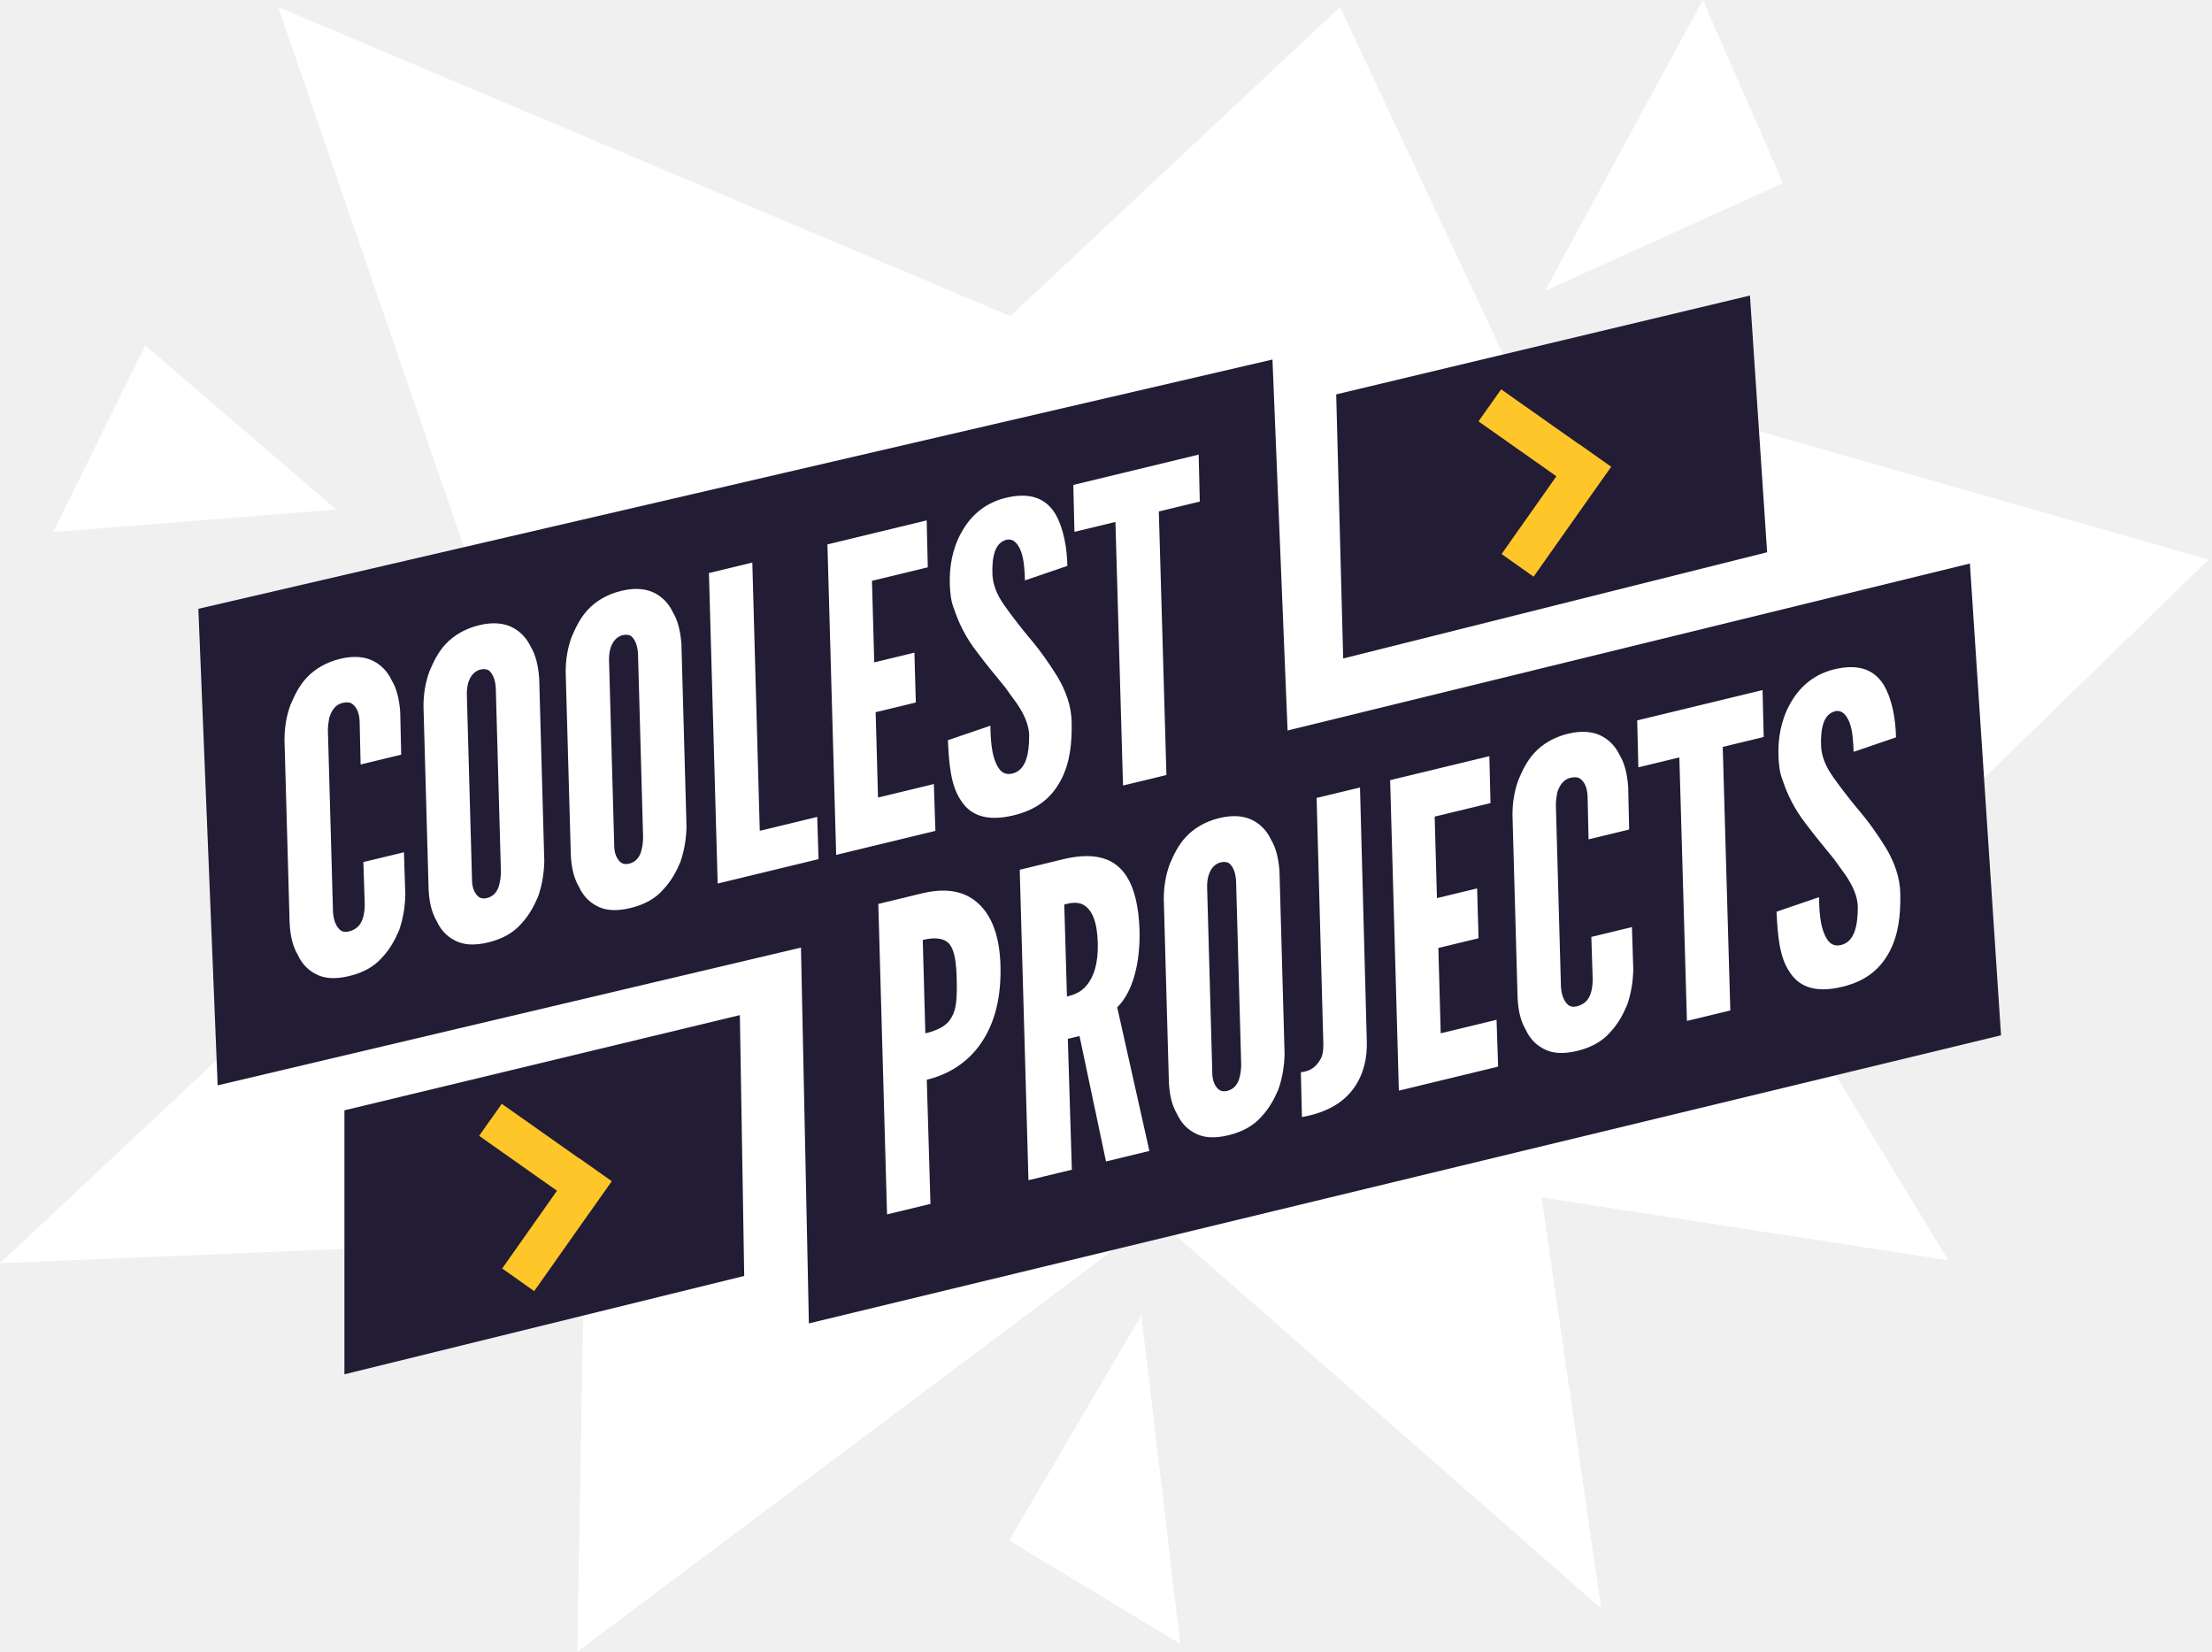
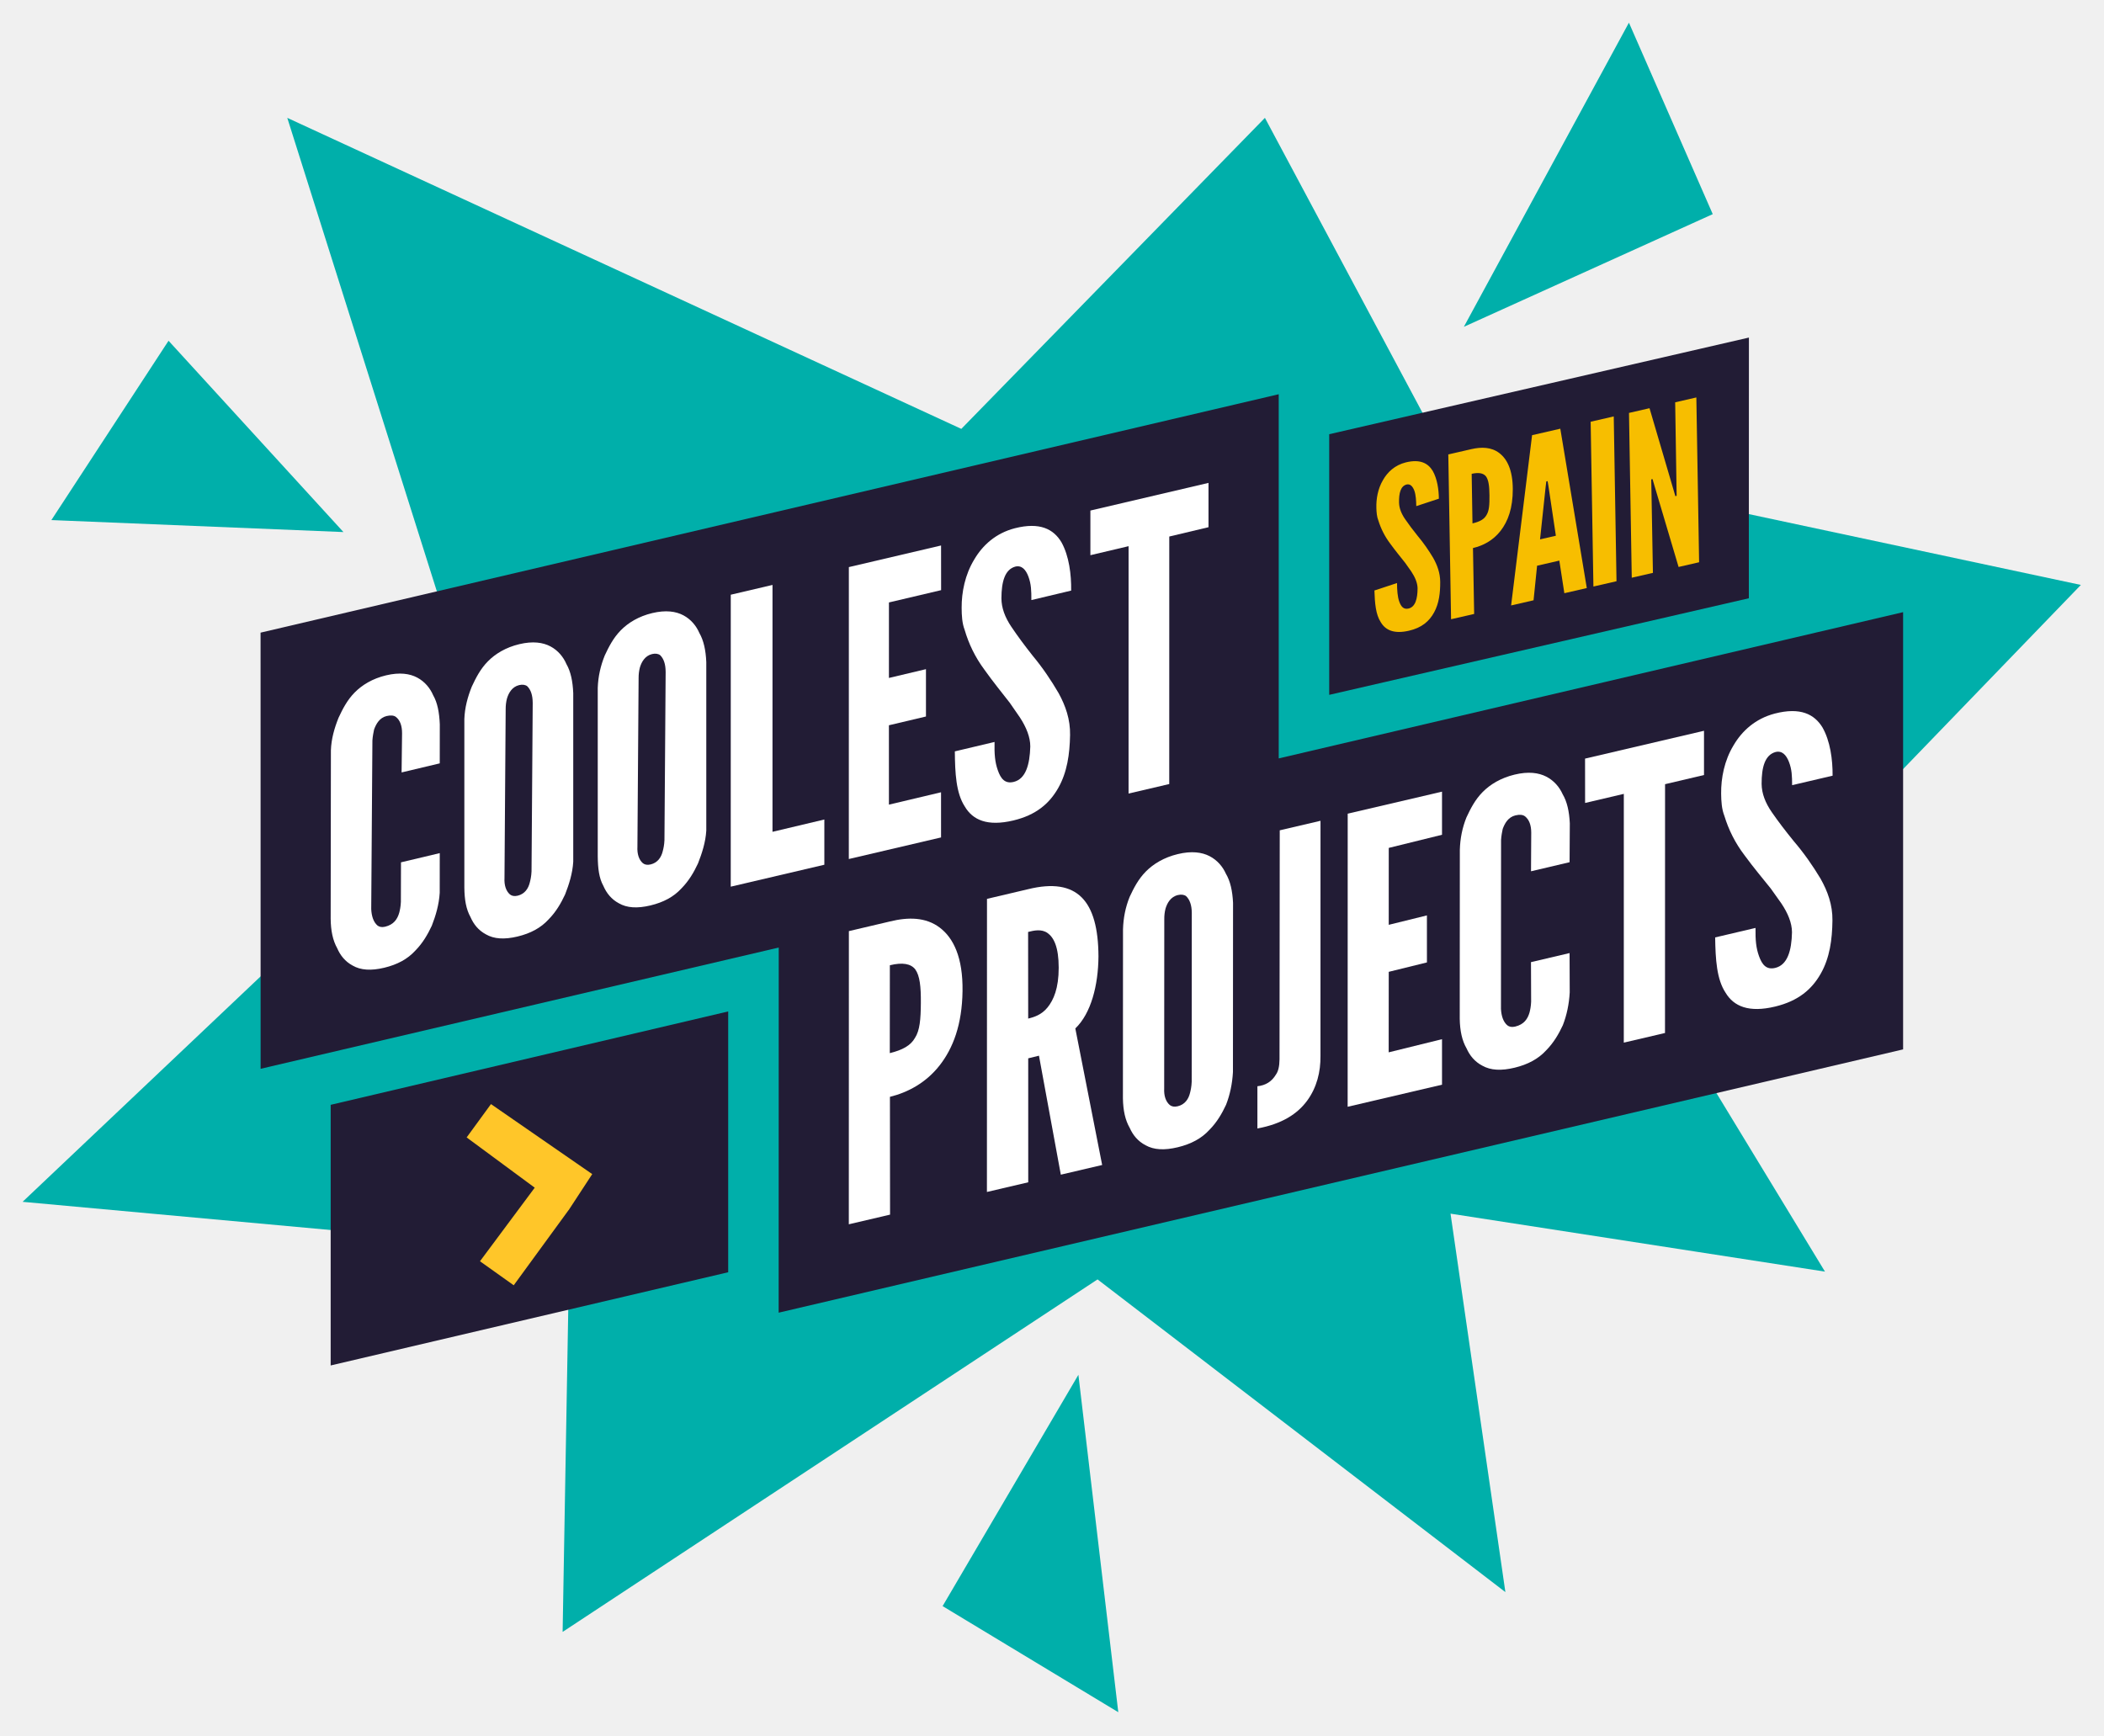
- <svg xmlns="http://www.w3.org/2000/svg" viewBox="0 0 75 56" fill="none">
-   <path d="M57.737 0L52.386 9.862L60.454 6.209L57.737 0Z" fill="white" />
-   <path d="M4.925 11.712L1.802 18.038L11.398 17.277L4.925 11.712Z" fill="white" />
-   <path d="M34.216 52.229L40.016 55.733L38.699 44.591L34.216 52.229Z" fill="white" />
-   <path d="M60.266 33.202L74.884 18.97L51.941 12.418L53.735 17.91L45.434 0.24L34.254 10.719L9.433 0.24L18.211 25.758L0 42.828L19.818 42.004L19.573 56L39.192 41.295L54.289 54.534L52.269 40.597L66.058 42.731L60.266 33.203L60.266 33.202ZM56.949 27.745L54.421 23.586L55.123 22.158L56.949 27.745Z" fill="white" />
-   <path d="M43.797 28.197L7.38 36.798L6.726 20.641L43.144 12.19L43.797 28.197Z" fill="#221C35" />
-   <path d="M67.847 35.101L27.426 44.869L27.088 28.82L66.791 19.106L67.847 35.101Z" fill="#221C35" />
-   <path d="M59.916 18.724L45.542 22.325L45.305 13.371L59.334 10.02L59.916 18.724Z" fill="#221C35" />
-   <path d="M25.233 43.26L11.678 46.595V37.645L25.086 34.417L25.233 43.26Z" fill="#221C35" />
-   <path d="M20.741 40.047L19.655 39.279L19.651 39.285L17.013 37.424L16.245 38.509L18.885 40.371L17.027 43.007L18.112 43.775L19.972 41.138H19.973L20.741 40.053L20.739 40.051L20.741 40.047Z" fill="#FFC629" />
-   <path d="M54.627 15.824L53.542 15.056L53.538 15.061L50.898 13.2L50.13 14.286L52.771 16.147L50.913 18.784L51.998 19.552L53.858 16.915L54.627 15.829L54.624 15.827L54.627 15.824Z" fill="#FFC629" />
-   <path d="M13.696 28.895L13.743 30.34C13.733 30.774 13.658 31.182 13.53 31.545C13.391 31.867 13.222 32.181 12.958 32.461C12.687 32.772 12.319 32.977 11.842 33.092C11.365 33.207 10.984 33.184 10.683 33.011C10.402 32.863 10.217 32.634 10.097 32.375C9.926 32.084 9.84 31.73 9.82 31.288L9.646 25.087C9.646 24.668 9.71 24.278 9.849 23.898C9.988 23.576 10.14 23.251 10.404 22.971C10.668 22.691 11.043 22.456 11.534 22.337C12.024 22.219 12.398 22.273 12.679 22.421C12.96 22.569 13.162 22.809 13.282 23.068C13.45 23.345 13.536 23.699 13.57 24.138L13.603 25.586L12.227 25.919L12.194 24.471C12.186 24.198 12.106 23.987 11.947 23.867C11.876 23.812 11.757 23.797 11.607 23.834C11.348 23.896 11.231 24.127 11.165 24.33C11.147 24.435 11.122 24.571 11.117 24.731L11.291 30.932C11.312 31.201 11.392 31.412 11.538 31.536C11.609 31.591 11.7 31.612 11.823 31.582C12.136 31.506 12.26 31.303 12.32 31.073C12.341 30.981 12.366 30.845 12.367 30.672L12.32 29.227L13.696 28.895Z" fill="white" />
-   <path d="M18.455 29.199C18.445 29.634 18.371 30.041 18.242 30.404C18.104 30.726 17.935 31.041 17.671 31.321C17.4 31.631 17.031 31.836 16.555 31.951C16.078 32.067 15.697 32.043 15.396 31.871C15.115 31.723 14.93 31.494 14.809 31.234C14.638 30.944 14.553 30.59 14.532 30.148L14.359 23.946C14.359 23.528 14.423 23.138 14.562 22.758C14.7 22.436 14.853 22.111 15.116 21.831C15.38 21.551 15.756 21.316 16.246 21.197C16.737 21.078 17.11 21.132 17.391 21.281C17.672 21.429 17.874 21.669 17.995 21.928C18.163 22.204 18.248 22.559 18.282 22.997L18.455 29.199ZM16.811 23.353C16.8 23.068 16.723 22.87 16.591 22.743C16.52 22.688 16.415 22.67 16.293 22.7C16.034 22.763 15.916 22.993 15.864 23.193C15.836 23.315 15.824 23.448 15.83 23.59L16.003 29.792C15.998 30.067 16.078 30.279 16.223 30.402C16.294 30.457 16.386 30.478 16.508 30.449C16.767 30.386 16.891 30.183 16.937 29.956C16.958 29.864 16.983 29.728 16.984 29.555L16.811 23.353Z" fill="white" />
-   <path d="M23.277 28.033C23.267 28.468 23.192 28.876 23.064 29.239C22.925 29.561 22.756 29.875 22.492 30.155C22.221 30.466 21.853 30.671 21.376 30.786C20.899 30.901 20.519 30.878 20.217 30.706C19.936 30.557 19.751 30.328 19.631 30.069C19.46 29.779 19.374 29.424 19.354 28.982L19.18 22.781C19.18 22.363 19.244 21.972 19.383 21.593C19.522 21.271 19.674 20.946 19.938 20.665C20.202 20.385 20.577 20.15 21.068 20.032C21.558 19.913 21.932 19.967 22.213 20.115C22.494 20.264 22.696 20.503 22.816 20.762C22.984 21.039 23.07 21.393 23.104 21.832L23.277 28.033ZM21.633 22.188C21.621 21.902 21.544 21.704 21.413 21.577C21.342 21.523 21.237 21.505 21.114 21.534C20.855 21.597 20.738 21.827 20.685 22.027C20.657 22.15 20.646 22.282 20.651 22.425L20.825 28.627C20.819 28.902 20.899 29.113 21.044 29.237C21.115 29.292 21.207 29.313 21.329 29.283C21.588 29.221 21.712 29.017 21.758 28.79C21.779 28.698 21.804 28.563 21.805 28.389L21.633 22.188Z" fill="white" />
-   <path d="M24.037 19.429L25.508 19.073L25.761 28.168L27.709 27.697L27.753 29.128L24.333 29.955L24.037 19.429V19.429Z" fill="white" />
-   <path d="M28.055 18.457L31.42 17.643L31.458 19.234L29.565 19.692L29.642 22.457L31.004 22.127L31.052 23.817L29.69 24.146L29.77 27.04L31.663 26.582L31.716 28.17L28.351 28.984L28.055 18.457V18.457Z" fill="white" />
-   <path d="M34.752 19.678C34.741 19.334 34.72 18.95 34.61 18.674C34.503 18.411 34.348 18.247 34.117 18.303C33.739 18.409 33.63 18.854 33.649 19.469C33.663 19.826 33.803 20.167 34.045 20.512C34.287 20.857 34.56 21.209 34.866 21.582C35.247 22.024 35.577 22.492 35.862 22.956C36.134 23.424 36.327 23.926 36.336 24.5C36.348 25.204 36.278 25.869 35.971 26.448C35.664 27.027 35.189 27.445 34.371 27.643C33.431 27.87 32.883 27.628 32.573 27.126C32.237 26.63 32.175 25.896 32.14 25.096L33.579 24.604C33.586 25.05 33.619 25.489 33.736 25.792C33.856 26.109 34.018 26.301 34.331 26.225C34.767 26.12 34.9 25.597 34.895 24.921C34.884 24.577 34.724 24.212 34.478 23.853C34.414 23.768 34.347 23.669 34.283 23.584C34.219 23.498 34.152 23.399 34.088 23.313C33.944 23.132 33.782 22.941 33.617 22.735C33.452 22.53 33.287 22.325 33.115 22.092C32.758 21.631 32.511 21.143 32.345 20.635C32.241 20.386 32.216 20.104 32.205 19.818C32.182 19.247 32.285 18.602 32.599 18.05C32.889 17.518 33.358 17.073 34.049 16.892C34.959 16.657 35.47 16.923 35.776 17.412C36.071 17.917 36.178 18.598 36.19 19.186L34.752 19.678Z" fill="white" />
-   <path d="M36.43 18.032L36.392 16.441L40.642 15.413L40.68 17.005L39.291 17.34L39.549 26.276L38.077 26.632L37.82 17.696L36.43 18.032Z" fill="white" />
-   <path d="M29.78 30.647L31.251 30.291C31.892 30.136 32.527 30.141 33.038 30.522C33.548 30.903 33.906 31.61 33.924 32.816C33.942 34.023 33.643 34.874 33.173 35.493C32.702 36.111 32.064 36.453 31.424 36.608L31.548 40.817L30.076 41.173L29.78 30.647V30.647ZM31.375 35.034C31.824 34.925 32.118 34.768 32.266 34.486C32.431 34.216 32.451 33.822 32.439 33.233C32.426 32.645 32.375 32.254 32.203 32.022C32.039 31.817 31.736 31.76 31.287 31.869L31.375 35.034Z" fill="white" />
-   <path d="M37.5 39.378L36.602 35.125L36.206 35.221L36.342 39.658L34.871 40.014L34.575 29.488L36.046 29.132C37.803 28.707 38.572 29.559 38.638 31.562C38.66 32.609 38.428 33.617 37.88 34.153L38.971 39.022L37.5 39.378V39.378ZM36.176 33.786C36.381 33.736 36.65 33.657 36.859 33.39C37.069 33.123 37.242 32.706 37.221 31.962C37.199 31.217 37.015 30.872 36.788 30.711C36.562 30.549 36.289 30.615 36.085 30.665L36.176 33.786Z" fill="white" />
-   <path d="M43.555 35.737C43.545 36.172 43.471 36.579 43.342 36.942C43.204 37.264 43.035 37.578 42.771 37.858C42.5 38.169 42.131 38.373 41.654 38.489C41.178 38.604 40.797 38.581 40.496 38.409C40.215 38.26 40.03 38.031 39.909 37.772C39.738 37.481 39.652 37.127 39.632 36.685L39.459 30.483C39.459 30.065 39.523 29.675 39.662 29.295C39.8 28.974 39.952 28.648 40.216 28.368C40.48 28.088 40.856 27.853 41.346 27.735C41.837 27.616 42.21 27.67 42.491 27.818C42.772 27.966 42.974 28.206 43.095 28.465C43.262 28.742 43.348 29.096 43.382 29.535L43.555 35.737ZM41.911 29.891C41.899 29.605 41.823 29.407 41.691 29.28C41.62 29.226 41.515 29.208 41.392 29.237C41.133 29.3 41.016 29.53 40.964 29.73C40.935 29.852 40.924 29.985 40.93 30.128L41.103 36.329C41.097 36.605 41.177 36.816 41.323 36.94C41.394 36.995 41.485 37.016 41.608 36.986C41.867 36.923 41.991 36.72 42.037 36.493C42.058 36.401 42.083 36.266 42.084 36.092L41.911 29.891Z" fill="white" />
-   <path d="M44.107 36.353C44.403 36.325 44.615 36.187 44.756 35.937C44.832 35.832 44.874 35.648 44.869 35.39L44.641 27.053L46.112 26.698L46.342 35.279C46.365 35.85 46.242 36.414 45.908 36.884C45.575 37.354 45.028 37.716 44.143 37.873L44.107 36.353Z" fill="white" />
-   <path d="M47.134 26.45L50.498 25.637L50.537 27.228L48.644 27.686L48.721 30.45L50.083 30.12L50.132 31.81L48.769 32.14L48.849 35.033L50.742 34.575L50.795 36.163L47.43 36.977L47.134 26.451V26.45Z" fill="white" />
-   <path d="M55.332 31.432L55.378 32.877C55.368 33.312 55.294 33.72 55.165 34.083C55.027 34.404 54.858 34.719 54.594 34.999C54.323 35.31 53.954 35.514 53.477 35.63C53.001 35.745 52.62 35.722 52.319 35.55C52.038 35.401 51.853 35.172 51.732 34.913C51.561 34.623 51.475 34.268 51.455 33.826L51.282 27.625C51.282 27.207 51.346 26.816 51.485 26.437C51.623 26.115 51.775 25.79 52.039 25.509C52.303 25.229 52.679 24.994 53.169 24.876C53.66 24.757 54.033 24.811 54.314 24.959C54.595 25.108 54.797 25.347 54.918 25.606C55.086 25.883 55.171 26.237 55.205 26.676L55.238 28.124L53.862 28.457L53.829 27.009C53.821 26.737 53.741 26.525 53.582 26.405C53.511 26.35 53.393 26.336 53.243 26.372C52.984 26.434 52.867 26.665 52.8 26.868C52.782 26.973 52.758 27.109 52.753 27.269L52.926 33.471C52.948 33.739 53.028 33.95 53.173 34.074C53.244 34.129 53.336 34.15 53.458 34.12C53.772 34.044 53.896 33.841 53.955 33.611C53.976 33.519 54.001 33.383 54.002 33.21L53.956 31.765L55.332 31.432Z" fill="white" />
-   <path d="M55.55 26.015L55.511 24.424L59.761 23.396L59.8 24.987L58.411 25.323L58.668 34.258L57.197 34.614L56.94 25.679L55.55 26.015Z" fill="white" />
-   <path d="M62.848 25.491C62.837 25.148 62.816 24.763 62.706 24.487C62.599 24.225 62.444 24.06 62.213 24.116C61.835 24.222 61.726 24.667 61.745 25.282C61.759 25.639 61.899 25.98 62.141 26.325C62.383 26.671 62.656 27.023 62.962 27.396C63.343 27.837 63.673 28.305 63.958 28.77C64.23 29.238 64.423 29.739 64.432 30.313C64.444 31.017 64.374 31.683 64.067 32.262C63.76 32.841 63.284 33.258 62.467 33.456C61.527 33.684 60.978 33.441 60.669 32.939C60.333 32.444 60.271 31.709 60.236 30.91L61.675 30.418C61.681 30.863 61.715 31.302 61.832 31.605C61.952 31.923 62.114 32.114 62.427 32.038C62.863 31.933 62.996 31.411 62.991 30.734C62.98 30.39 62.82 30.026 62.574 29.667C62.511 29.581 62.443 29.482 62.379 29.397C62.316 29.311 62.248 29.212 62.184 29.127C62.039 28.945 61.878 28.754 61.713 28.549C61.548 28.343 61.383 28.138 61.211 27.906C60.855 27.444 60.607 26.956 60.441 26.448C60.337 26.199 60.312 25.917 60.301 25.631C60.278 25.06 60.382 24.415 60.695 23.863C60.985 23.332 61.454 22.887 62.145 22.705C63.055 22.471 63.566 22.736 63.872 23.225C64.167 23.73 64.274 24.411 64.286 24.999L62.848 25.491Z" fill="white" />
+ <svg xmlns="http://www.w3.org/2000/svg" id="Layer_1" data-name="Layer 1" viewBox="2002 670 3793 3129">
+   <defs>
+     <style>
+       .cls-1 {
+         fill: #221c35;
+       }
+ 
+       .cls-2 {
+         fill: #f7be00;
+       }
+ 
+       .cls-3 {
+         fill: #fff;
+       }
+ 
+       .cls-4 {
+         fill: #00afaa;
+       }
+ 
+       .cls-5 {
+         fill: #ffc629;
+       }
+     </style>
+   </defs>
+   <path class="cls-4" d="M2042.71,2836.86l985.54,90.23-11.98,685.22,964.33-635.55,735.24,563.76-98.89-682.31,675.05,104.51-283.55-466.46,744.84-771.63-1152.41-245.91-318.55-596.23-547.32,560.77-1215.12-560.77,365.28,1156.41-842.45,797.96Z" />
+   <polygon class="cls-4" points="4938.55 710.88 4640.98 1259.24 5089.66 1056.1 4938.55 710.88" />
+   <polygon class="cls-4" points="2305.84 1284.37 2094.62 1607.69 2621.13 1629.29 2305.84 1284.37" />
+   <polygon class="cls-4" points="3701.28 3565.79 4017.99 3757.09 3946.09 3148.75 3701.28 3565.79" />
+   <path class="cls-1" d="M3314.76,2493.61v470.24l-716.64,168.05v-469.91l716.64-168.38Z" />
+   <path class="cls-1" d="M4307.24,2037.4l1125.59-263.69v788.32l-2027.09,474.7.13-658.34-934.05,218.63-.08-786.37,1835.48-429.85.02,656.59Z" />
+   <path class="cls-3" d="M2794.77,2208.15l-.06,71.55c-1.25,21.32-7.29,41.49-14.24,59.28-7.38,15.78-16.25,31.21-29.73,44.94-13.88,15.23-32.4,25.25-56.09,30.91-23.68,5.65-42.4,4.51-56.94-3.94-13.58-7.27-22.31-18.5-27.8-31.21-7.94-14.23-11.55-31.6-11.79-53.27l.41-303.64c.71-20.5,6.28-40,13.78-58.62,7.37-15.78,15.43-31.71,28.91-45.45,13.48-13.73,32.4-25.25,56.76-31.07,24.37-5.81,42.68-3.18,56.27,4.1,13.59,7.27,23.13,19.01,28.61,31.72,7.79,13.56,11.06,30.95,11.99,52.46l-.08,70.41-68.8,16.36.85-70.48c.08-13.33-3.51-23.7-11.12-29.59-3.4-2.69-9.23-3.4-16.67-1.63-12.86,3.07-19.04,14.36-22.65,24.33-1.05,5.17-2.51,11.82-3.02,19.65l-2.13,304.01c.6,13.17,4.18,23.53,11.12,29.59,3.41,2.69,7.88,3.73,13.97,2.28,15.56-3.72,22.02-13.67,25.35-24.97,1.2-4.49,2.66-11.15,3.02-19.65l.19-71.45,69.9-16.61Z" />
+   <path class="cls-3" d="M3035.44,2223.55c-1.25,21.32-7.76,41.38-14.72,59.17-7.38,15.77-16.24,31.2-29.73,44.93-13.88,15.22-32.4,25.25-56.08,30.9-23.69,5.65-42.39,4.51-56.94-3.94-13.6-7.27-22.33-18.5-27.81-31.21-7.93-14.23-10.81-31.4-11.05-53.07v-303.86c.71-20.5,5.94-39.94,13.43-58.55,7.38-15.77,15.43-31.71,28.91-45.44,13.49-13.73,32.4-25.25,56.76-31.06,24.37-5.81,42.68-3.18,56.27,4.1,13.59,7.27,23.13,19.01,28.61,31.72,7.79,13.56,11.4,30.92,12.33,52.43v303.87ZM2962.34,1937.22c-.07-13.99-3.51-23.69-9.78-29.9-3.4-2.69-8.55-3.57-14.64-2.11-12.86,3.07-19.04,14.35-21.97,24.16-1.59,5.99-2.38,12.48-2.34,19.48l-2.13,303.89c-.75,13.49,2.83,23.85,9.78,29.9,3.4,2.69,7.88,3.73,13.97,2.28,12.86-3.07,19.32-13.02,21.97-24.16,1.19-4.49,2.65-11.15,3.02-19.64l2.13-303.89Z" />
+   <path class="cls-3" d="M3275.26,2167.54c-1.25,21.32-7.95,41.35-14.91,59.14-7.37,15.77-16.24,31.2-29.72,44.93-13.88,15.23-32.4,25.25-56.09,30.9-23.68,5.65-42.4,4.51-56.94-3.94-13.59-7.27-22.31-18.5-27.8-31.21-7.94-14.23-9.96-31.71-10.21-53.37v-303.8c.71-20.5,5.09-39.71,12.6-58.31,7.37-15.78,15.42-31.71,28.91-45.44,13.48-13.73,32.4-25.25,56.76-31.07,24.37-5.81,42.68-3.17,56.26,4.1,13.6,7.27,23.14,19.01,28.63,31.72,7.79,13.56,11.6,31.04,12.51,52.55v303.8ZM3201.98,1881.23c-.08-13.98-3.51-23.66-9.78-29.87-3.4-2.68-8.56-3.56-14.64-2.11-12.86,3.07-19.04,14.34-21.97,24.13-1.6,5.99-2.38,12.47-2.34,19.46l-2.13,303.59c-.75,13.47,2.82,23.82,9.77,29.87,3.4,2.69,7.88,3.72,13.97,2.27,12.86-3.06,19.32-13,21.97-24.13,1.2-4.49,2.66-11.14,3.02-19.62l2.15-303.59Z" />
+   <path class="cls-3" d="M3319.38,1742.27l75.26-17.65-.02,445.13,93.47-22.19v81.56l-168.74,39.53.04-526.39Z" />
+   <path class="cls-3" d="M3532.3,1692.47l166.21-38.97.09,80.53-94.05,22.16-.03,136.14,66.77-15.84v85.35s-66.8,15.81-66.8,15.81l.02,143.1,93.96-22.3.02,81.43-166.27,38.92.06-526.32Z" />
+   <path class="cls-3" d="M3861.3,1751.9c.06-16.82-.3-28.63-5.25-42.16-4.8-12.87-12.17-20.93-23.66-18.18-18.82,5.19-24.94,26.98-25.07,57.14.09,17.5,6.41,34.21,17.74,51.12,11.34,16.92,24.16,34.18,38.62,52.45,18,21.63,33.44,44.58,46.69,67.34,12.58,22.93,21.25,47.49,20.71,75.65-.64,34.49-5.22,67.11-21.34,95.48-16.12,28.38-40.28,48.85-80.88,58.54-46.7,11.14-73.32-.73-87.68-25.34-15.71-24.28-17.51-60.06-17.84-99.22l71.59-16.99c-.43,21.83.6,35.98,5.83,50.85,5.36,15.55,12.99,24.93,28.57,21.22,21.65-5.17,29.11-30.77,30.03-63.92.05-16.83-7.22-34.71-18.69-52.3-3.01-4.19-6.15-9.04-9.15-13.23-3-4.19-6.14-9.04-9.15-13.24-6.82-8.89-14.45-18.27-22.23-28.33-7.77-10.06-15.54-20.11-23.6-31.51-16.78-22.62-28.15-46.54-35.45-71.42-4.68-12.2-5.41-26.03-5.49-40.03-.13-28,6.08-59.61,22.48-86.64,15.18-26.05,39.06-47.86,73.44-56.76,45.2-11.48,69.94,1.53,84.15,25.48,13.68,24.76,17.77,58.12,17.38,86.94l-71.72,17.08Z" />
+   <path class="cls-3" d="M3967.71,1671v-80.48l212.93-49.87v79.88l-70.72,16.83-.06,446.25-73.33,17.16.03-446.02-68.85,16.26Z" />
+   <polygon class="cls-5" points="3069.64 2786.9 2887.11 2660.67 2843.25 2720.76 2965.99 2811.38 2867.29 2944.02 2928.12 2987.35 3027.09 2851.73 3027.18 2851.79 3069.64 2786.9" />
+   <path class="cls-3" d="M3532.31,2348.78l74.4-17.48c32.36-7.96,64.2-7.86,89.28,11.06,25.07,18.91,42.05,54.16,41.22,114.57-.82,60.42-17.03,103.12-41.52,134.24-24.49,31.12-57.01,48.45-89.36,56.41l.23,212.38-74.35,17.41.11-528.6ZM3606.1,2568.79c22.71-5.59,37.68-13.58,45.51-27.69,8.68-13.6,10.25-33.34,10.47-62.79.21-29.44-1.82-49.01-10.1-60.6-7.98-10.21-23.07-12.96-45.79-7.36l-.1,158.45Z" />
+   <path class="cls-3" d="M3914.4,2787.92l-39.4-214.53-19.38,4.77.04,223.51-74.48,17.42.12-528.44,74.12-17.45c88.8-21.86,126.38,20.88,126.85,121.12-.36,52.41-13.45,102.94-41.72,129.96l48.38,246.19-74.54,17.45ZM3855.58,2506.5c10.33-2.54,23.95-6.61,34.84-20.04,10.88-13.44,20.17-34.35,20.16-71.62-.01-37.27-8.77-54.47-19.92-62.48-11.13-8.01-24.9-4.62-35.23-2.08l.15,156.22Z" />
+   <path class="cls-3" d="M4224.73,2602.53c-1.13,21.39-5.46,41.44-12.43,59.31-7.42,15.87-16.36,31.4-30.01,45.26-14.05,15.36-32.85,25.53-56.97,31.36-24.1,5.82-43.19,4.81-58.07-3.56-13.9-7.2-22.87-18.4-28.54-31.11-8.19-14.21-11.98-31.6-12.37-53.32l.17-304.8c.59-20.55,4.38-39.76,11.89-58.47,7.41-15.87,15.51-31.9,29.17-45.76,13.65-13.85,32.85-25.53,57.65-31.52,24.8-5.99,43.48-3.47,57.38,3.73,13.89,7.2,23.7,18.9,29.38,31.61,8.03,13.53,11.83,30.92,12.9,52.48l-.17,304.8ZM4150.51,2315.71c-.17-14.03-3.73-23.73-10.16-29.92-3.48-2.67-8.74-3.52-14.94-2.02-13.09,3.16-19.31,14.52-22.23,24.37-1.6,6.02-2.34,12.53-2.26,19.55l-.17,304.79c-.68,13.53,3.04,23.9,10.15,29.92,3.49,2.67,8.06,3.68,14.26,2.18,13.09-3.16,19.6-13.18,22.24-24.37,1.18-4.52,2.62-11.2,2.94-19.71l.17-304.79Z" />
+   <path class="cls-3" d="M4309.07,2167.07l-.41,412.83c-.12,12.95-2.5,22.16-6.43,27.44-7.42,12.6-18.58,19.62-33.43,21.14v76.13c44.51-8.13,72.37-26.5,89.72-50.17,17.34-23.67,24.32-51.96,23.98-80.59l.05-423.98-73.49,17.19Z" />
+   <path class="cls-3" d="M4431.58,2137.05l170.02-39.72v77.75s-96,23.68-96,23.68l-.05,138.67,68.84-16.98.02,84.77-68.84,16.98-.11,145.15,96.14-23.72v82.05s-170.12,39.82-170.12,39.82l.1-528.46Z" />
+   <path class="cls-3" d="M4831.56,2388.39l.27,70.76c-1.13,21.38-5.45,41.43-12.42,59.3-7.41,15.86-16.35,31.39-29.99,45.25-14.04,15.36-32.84,25.52-56.94,31.35-24.09,5.83-43.16,4.81-58.03-3.56-13.9-7.2-22.86-18.4-28.53-31.11-8.18-14.21-11.97-31.59-12.36-53.3l.17-304.74c.59-20.55,4.37-39.76,11.87-58.46,7.41-15.87,15.51-31.9,29.15-45.75,13.65-13.85,32.84-25.52,57.62-31.52,24.78-5.99,43.46-3.47,57.35,3.72,13.89,7.2,23.69,18.9,29.36,31.61,8.03,13.54,11.82,30.92,12.91,52.47l-.41,70.13-69.53,16.37.39-69.69c-.01-13.36-3.72-23.73-11.53-29.58-3.48-2.67-9.42-3.35-17-1.52-13.08,3.16-19.3,14.52-22.92,24.54-1.04,5.18-2.48,11.86-2.94,19.71l-.17,304.74c.7,13.19,4.41,23.56,11.53,29.58,3.48,2.67,8.06,3.68,14.25,2.18,15.84-3.83,22.35-13.85,25.66-25.2,1.19-4.51,2.63-11.19,2.94-19.71l-.27-71.25,69.53-16.32Z" />
+   <path class="cls-3" d="M4859.55,2117.72l-.09-79.96,214.44-50.18v79.77s-70.2,16.53-70.2,16.53l-.11,448.59-74.29,17.39.05-448.52-69.81,16.38Z" />
+   <path class="cls-3" d="M5232.76,2085.64c-.07-16.87-.48-28.18-5.62-41.72-4.98-12.87-12.53-20.89-24.23-18.06-19.12,5.33-25.22,27.21-25.15,57.45.21,17.54,6.75,34.25,18.41,51.13,11.66,16.88,24.84,34.11,39.68,52.33,18.48,21.57,34.34,44.47,48.01,67.2,12.97,22.9,21.95,47.46,21.59,75.7-.43,34.58-4.87,67.32-21.11,95.88-16.23,28.54-40.71,49.24-82.01,59.22-47.5,11.48-74.7-.24-89.48-24.81-16.16-24.24-18.24-60.55-18.84-99.81l72.76-17.11c-.3,21.88.92,36.11,6.34,50.99,5.57,15.54,13.41,24.91,29.24,21.08,22.04-5.33,29.46-31.04,30.18-64.29-.06-16.88-7.59-34.76-19.4-52.31-3.08-4.19-6.32-9.03-9.4-13.21-3.08-4.18-6.31-9.03-9.4-13.21-7.02-8.86-14.85-18.22-22.84-28.25-7.98-10.03-15.98-20.06-24.25-31.43-17.25-22.57-28.99-46.47-36.59-71.37-4.84-12.2-5.69-26.07-5.85-40.1-.33-28.07,5.79-59.8,22.31-87.02,15.3-26.21,39.49-48.23,74.45-57.39,45.97-11.82,71.26,1.07,85.89,24.97,14.09,24.74,18.49,58.15,18.27,87.06l-72.95,17.08Z" />
+   <path class="cls-1" d="M5154.87,1278.62l-.13,470.04-756.5,174.14v-469.91l756.63-174.27Z" />
+   <g>
+     <path class="cls-2" d="M4555.19,1582.56c-.2-9.7-.66-20.55-3.68-28.38-2.93-7.44-7.25-12.13-13.8-10.63-10.71,2.87-13.92,15.37-13.58,32.75.29,10.08,4.13,19.75,10.85,29.57s14.3,19.85,22.83,30.47c10.6,12.58,19.75,25.9,27.65,39.1,7.52,13.29,12.81,27.49,12.89,43.71.1,19.86-2.08,38.63-10.93,54.86-8.85,16.24-22.41,27.88-45.54,33.19-26.6,6.11-42.01-.9-50.56-15.17-9.33-14.09-10.85-34.84-11.57-57.4l40.75-13.42c.05,12.57.87,24.96,4.06,33.56,3.28,8.99,7.78,14.45,16.65,12.41,12.33-2.83,16.26-17.54,16.34-36.63-.2-9.69-4.61-20.04-11.42-30.25-1.78-2.43-3.64-5.25-5.42-7.68-1.78-2.43-3.64-5.25-5.42-7.68-4.03-5.16-8.53-10.62-13.12-16.47-4.59-5.84-9.18-11.69-13.95-18.3-9.92-13.14-16.75-26.99-21.28-41.38-2.84-7.06-3.46-15.03-3.68-23.1-.46-16.13,2.67-34.3,11.7-49.76,8.34-14.9,21.73-27.31,41.3-32.22,25.74-6.32,40.08,1.34,48.55,15.22,8.17,14.36,10.97,33.6,11.13,50.2l-40.75,13.42Z" />
+     <path class="cls-2" d="M4612.95,1489.34l41.63-9.57c18.12-4.16,36.05-3.82,50.33,7.1,14.28,10.92,24.16,30.97,24.28,65.04.12,34.06-8.59,57.98-22.07,75.28-13.48,17.3-31.6,26.74-49.71,30.91l2.14,118.82-41.63,9.57-4.98-297.14ZM4656.53,1613.66c12.72-2.92,21.05-7.27,25.33-15.15,4.75-7.59,5.44-18.7,5.28-35.3-.16-16.6-1.49-27.66-6.25-34.28-4.59-5.84-13.1-7.54-25.82-4.62l1.46,89.35Z" />
+     <path class="cls-2" d="M4726.16,1761.61l37.81-306.98,50.88-11.69,47.76,287.31-40.47,9.3-9.05-58.79-40.09,9.21-6.37,62.34-40.47,9.3ZM4793.24,1544.9l-1.3-7.41-2.31.53-1.01,7.94-10.29,96.52,28.52-6.55-13.61-91.02Z" />
+     <path class="cls-2" d="M4869.56,1430.37l41.63-9.57,4.98,297.14-41.63,9.57-4.98-297.14Z" />
+     <path class="cls-2" d="M4984.89,1546.72l-3.78-12.93-2.31.53,3.02,168.54-38.16,8.77-4.98-297.14,37.01-8.5,42.79,145.6,3.78,12.93,2.31-.53-2.63-168.63,38.16-8.77,4.98,297.14-37.01,8.5-43.18-145.51Z" />
+   </g>
</svg>
